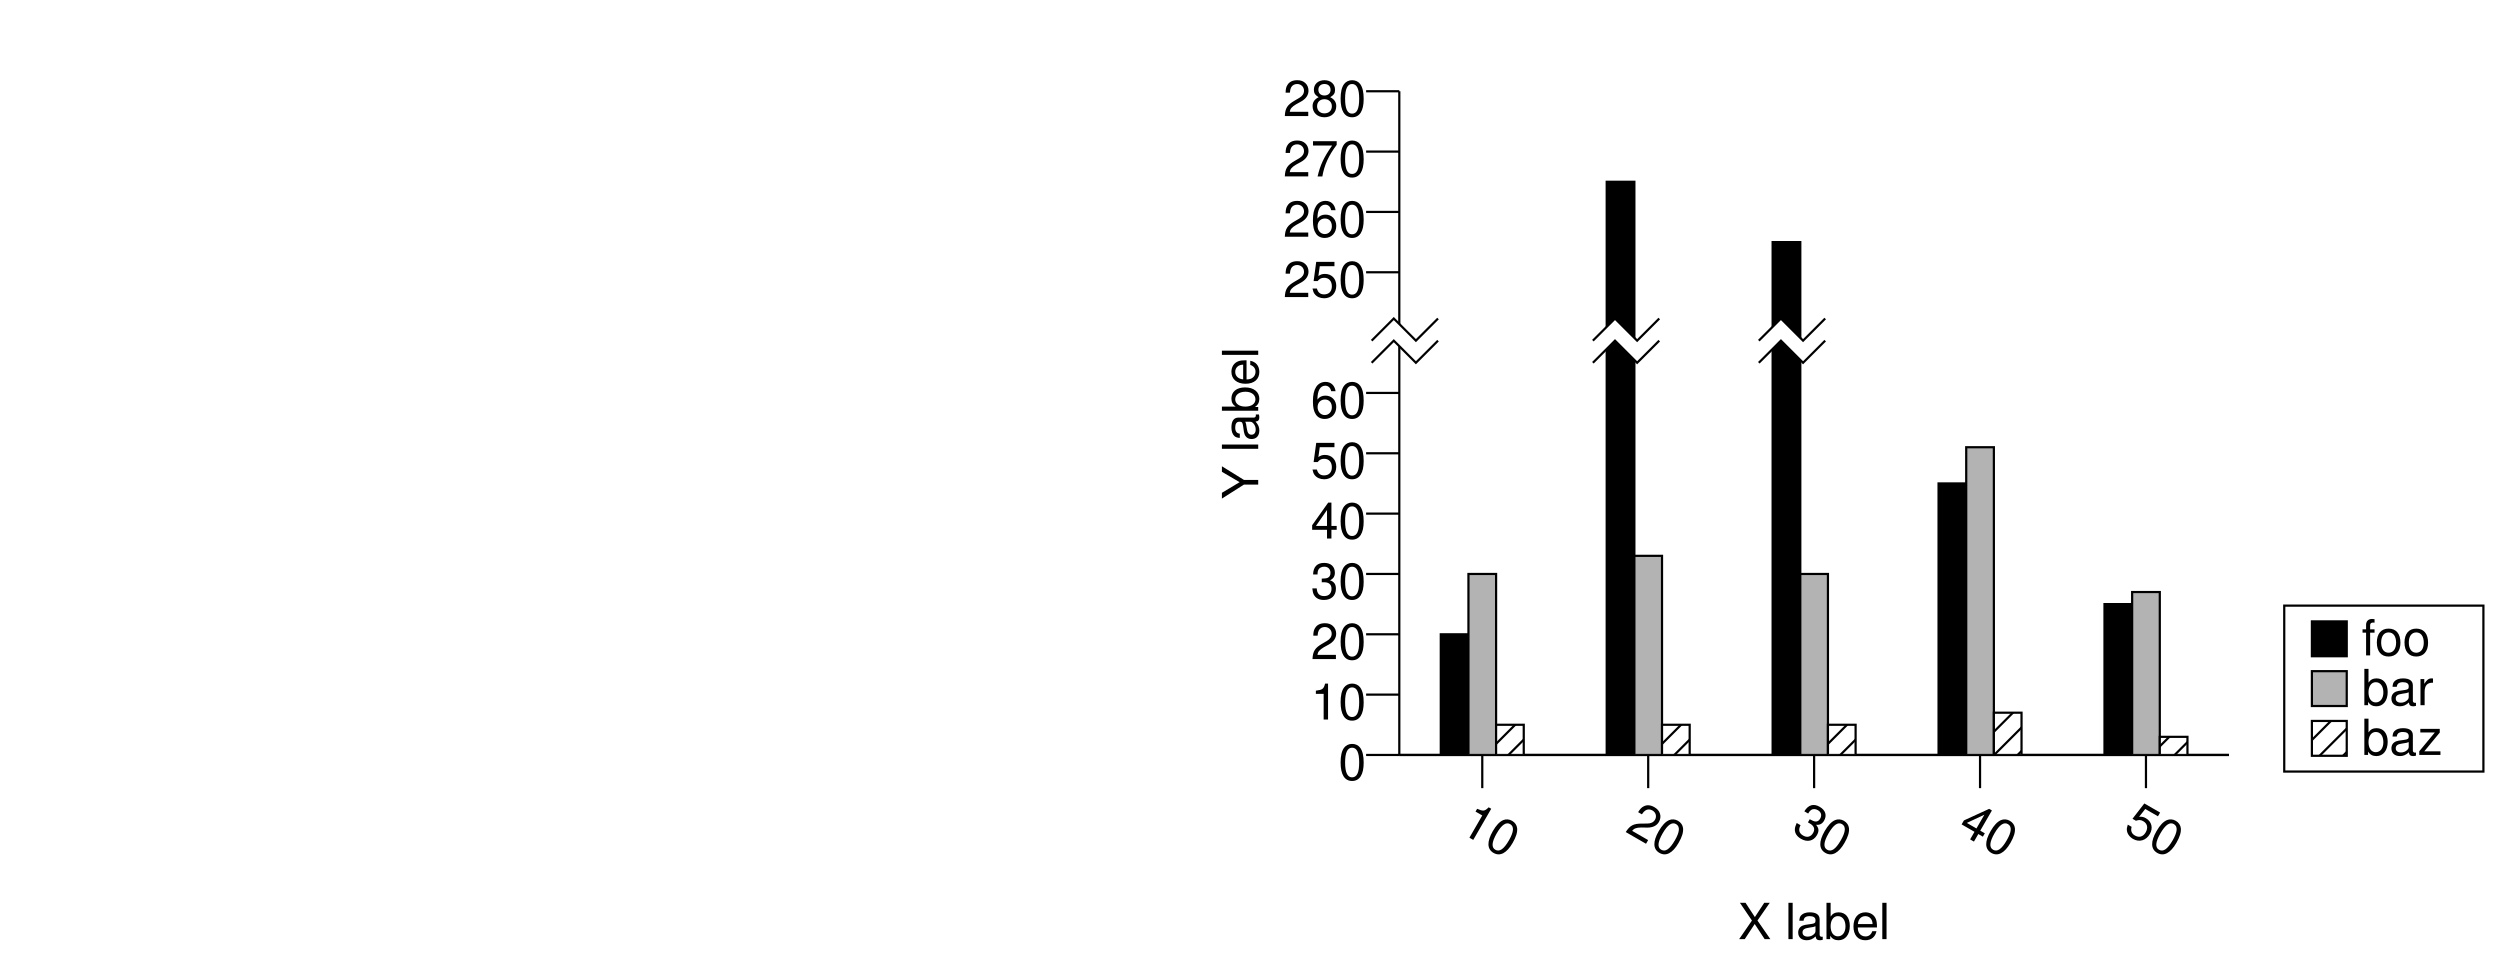
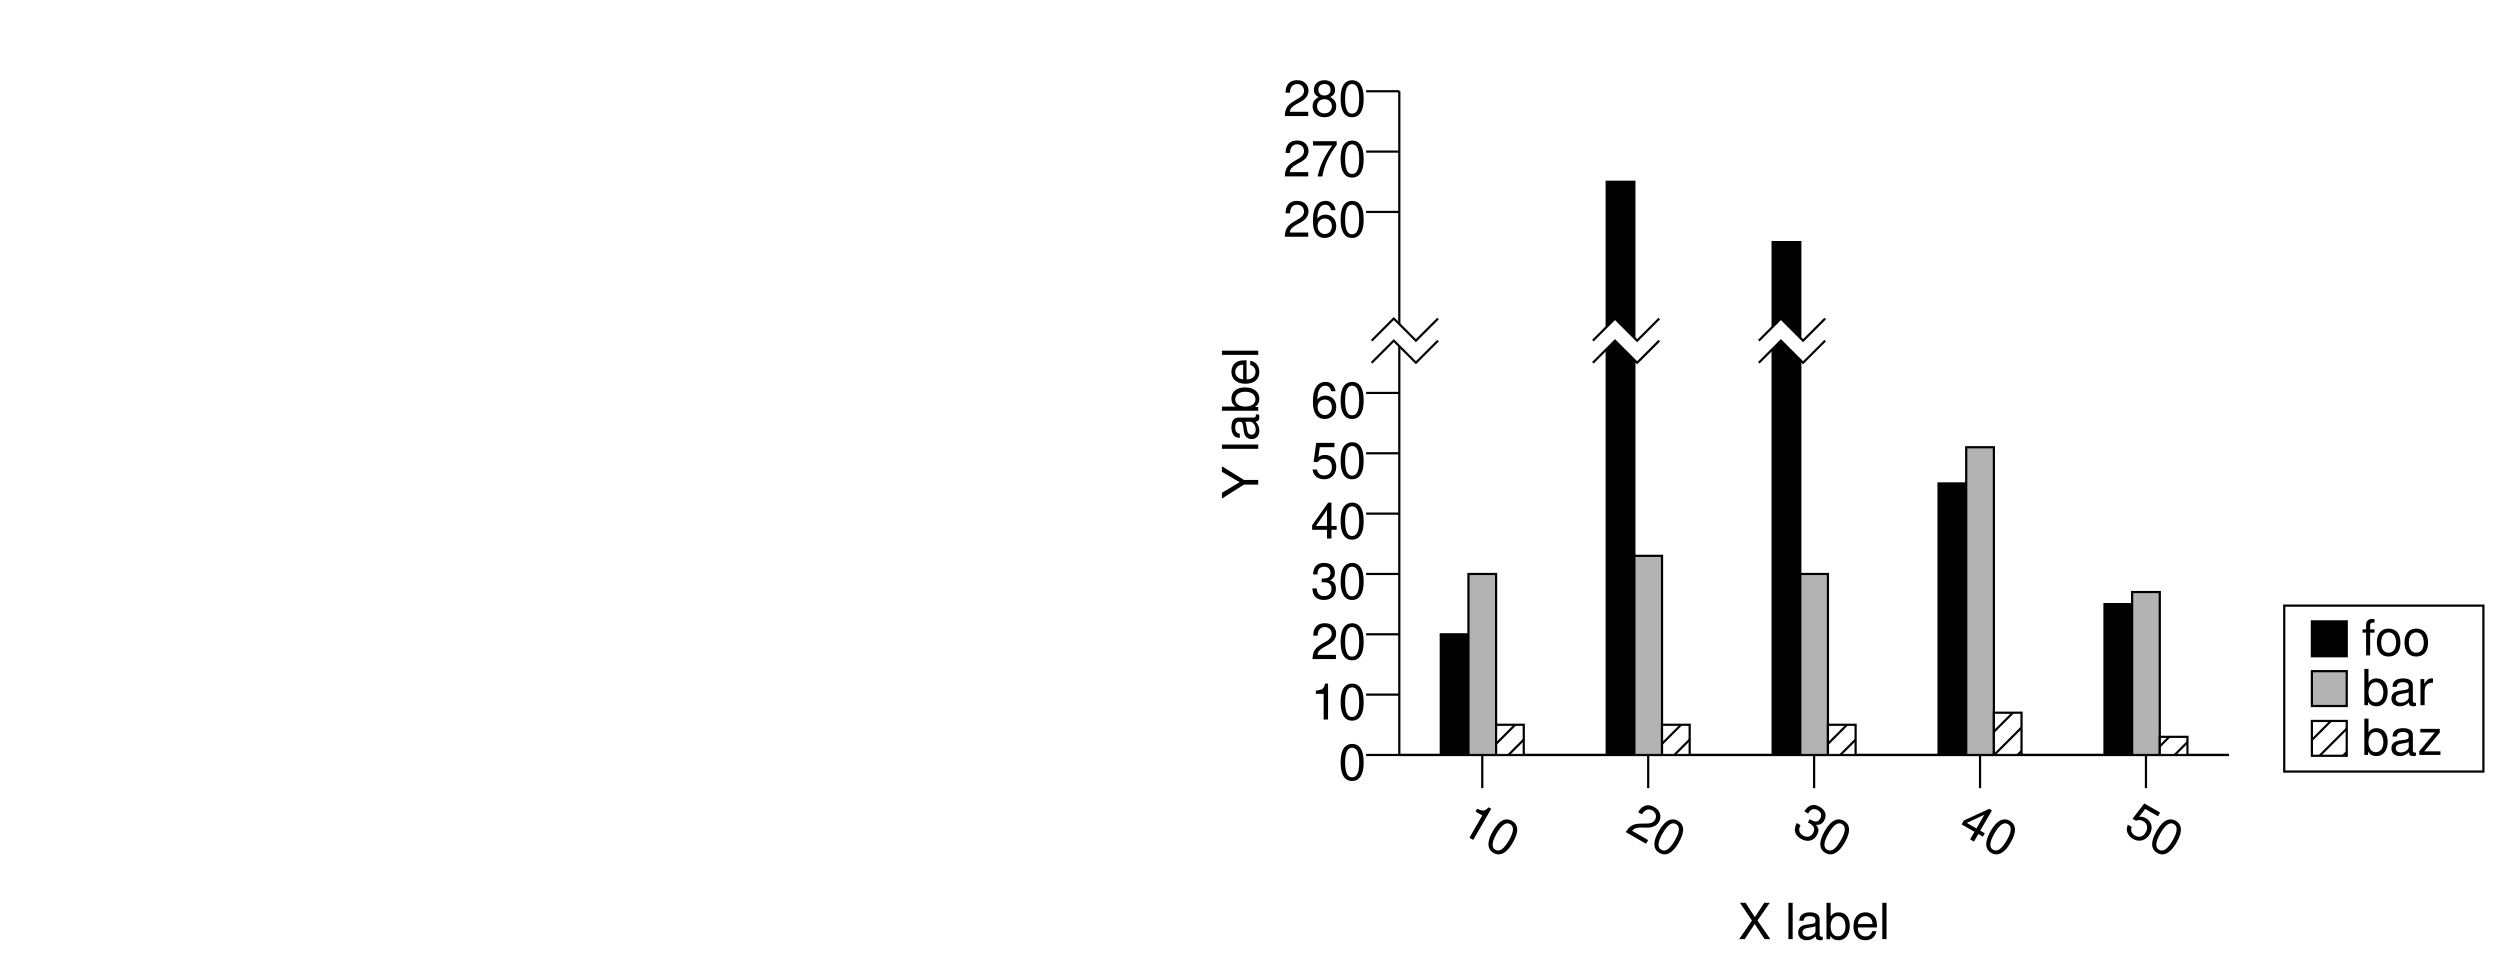
<svg xmlns="http://www.w3.org/2000/svg" viewBox="297 -436.5 452.01 172.798">
  <defs>
    <clipPath id="clip0">
      <path d="M 547 -297 L 547 -423 L 703 -423 L 703 -297 Z" />
    </clipPath>
    <clipPath id="clip1">
      <path d="M 550 -300 L 550 -420 L 700 -420 L 700 -300 Z" />
    </clipPath>
    <clipPath id="clip2">
      <path d="M 557.5 -300.0 L 557.5 -321.818 L 562.5 -321.818 L 562.5 -300.0 Z" />
    </clipPath>
    <clipPath id="clip3">
      <path d="M 587.5 -300.0 L 587.5 -403.636 L 592.5 -403.636 L 592.5 -300.0 Z" />
    </clipPath>
    <clipPath id="clip4">
      <path d="M 617.5 -300.0 L 617.5 -392.727 L 622.5 -392.727 L 622.5 -300.0 Z" />
    </clipPath>
    <clipPath id="clip5">
      <path d="M 647.5 -300.0 L 647.5 -349.091 L 652.5 -349.091 L 652.5 -300.0 Z" />
    </clipPath>
    <clipPath id="clip6">
      <path d="M 677.5 -300.0 L 677.5 -327.273 L 682.5 -327.273 L 682.5 -300.0 Z" />
    </clipPath>
    <clipPath id="clip7">
      <path d="M 550 -300 L 550 -420 L 700 -420 L 700 -300 Z" />
    </clipPath>
    <clipPath id="clip8">
      <path d="M 562.5 -300.0 L 562.5 -332.727 L 567.5 -332.727 L 567.5 -300.0 Z" />
    </clipPath>
    <clipPath id="clip9">
      <path d="M 592.5 -300.0 L 592.5 -336.0 L 597.5 -336.0 L 597.5 -300.0 Z" />
    </clipPath>
    <clipPath id="clip10">
      <path d="M 622.5 -300.0 L 622.5 -332.727 L 627.5 -332.727 L 627.5 -300.0 Z" />
    </clipPath>
    <clipPath id="clip11">
      <path d="M 652.5 -300.0 L 652.5 -355.636 L 657.5 -355.636 L 657.5 -300.0 Z" />
    </clipPath>
    <clipPath id="clip12">
      <path d="M 682.5 -300.0 L 682.5 -329.455 L 687.5 -329.455 L 687.5 -300.0 Z" />
    </clipPath>
    <clipPath id="clip13">
      <path d="M 550 -300 L 550 -420 L 700 -420 L 700 -300 Z" />
    </clipPath>
    <clipPath id="clip14">
      <path d="M 567.5 -300.0 L 567.5 -305.455 L 572.5 -305.455 L 572.5 -300.0 Z" />
    </clipPath>
    <clipPath id="clip15">
      <path d="M 597.5 -300.0 L 597.5 -305.455 L 602.5 -305.455 L 602.5 -300.0 Z" />
    </clipPath>
    <clipPath id="clip16">
      <path d="M 627.5 -300.0 L 627.5 -305.455 L 632.5 -305.455 L 632.5 -300.0 Z" />
    </clipPath>
    <clipPath id="clip17">
      <path d="M 657.5 -300.0 L 657.5 -307.636 L 662.5 -307.636 L 662.5 -300.0 Z" />
    </clipPath>
    <clipPath id="clip18">
      <path d="M 687.5 -300.0 L 687.5 -303.273 L 692.5 -303.273 L 692.5 -300.0 Z" />
    </clipPath>
    <clipPath id="clip19">
      <path d="M 710.0 -297 L 710.0 -327 L 746.01 -327 L 746.01 -297 Z" />
    </clipPath>
    <clipPath id="clip20">
      <path d="M 715.0 -317.85 L 715.0 -324.15 L 721.3 -324.15 L 721.3 -317.85 Z" />
    </clipPath>
    <clipPath id="clip21">
      <path d="M 715.0 -308.85 L 715.0 -315.15 L 721.3 -315.15 L 721.3 -308.85 Z" />
    </clipPath>
    <clipPath id="clip22">
      <path d="M 715.0 -299.85 L 715.0 -306.15 L 721.3 -306.15 L 721.3 -299.85 Z" />
    </clipPath>
    <clipPath id="clip23">
      <path d="M 545.0 -370.909 L 549.0 -374.909 L 553.0 -370.909 L 557.0 -374.909 L 557.0 -378.909 L 553.0 -374.909 L 549.0 -378.909 L 545.0 -374.909 Z" />
    </clipPath>
    <clipPath id="clip24">
      <path d="M 585.0 -370.909 L 589.0 -374.909 L 593.0 -370.909 L 597.0 -374.909 L 597.0 -378.909 L 593.0 -374.909 L 589.0 -378.909 L 585.0 -374.909 Z" />
    </clipPath>
    <clipPath id="clip25">
      <path d="M 615.0 -370.909 L 619.0 -374.909 L 623.0 -370.909 L 627.0 -374.909 L 627.0 -378.909 L 623.0 -374.909 L 619.0 -378.909 L 615.0 -374.909 Z" />
    </clipPath>
  </defs>
  <g style="stroke-linejoin:miter;font-size:9;font-family:Helvetica;fill:none;stroke-linecap:butt;stroke:rgb(0,0,0);font-stretch:normal;stroke-dasharray:none;font-weight:normal;font-style:normal;stroke-width:0.4;">
    <path d="M 550 -300 L 700 -300" />
    <path d="M 550 -300 L 700 -300" />
    <path d="M 565.0 -300 L 565.0 -294" />
    <text style="stroke:none;fill:rgb(0,0,0);" transform="rotate(30,560.666,-286.206)" x="560.666" y="-286.206">
      10
    </text>
    <path d="M 595.0 -300 L 595.0 -294" />
    <text style="stroke:none;fill:rgb(0,0,0);" transform="rotate(30,590.666,-286.206)" x="590.666" y="-286.206">
      20
    </text>
    <path d="M 625.0 -300 L 625.0 -294" />
    <text style="stroke:none;fill:rgb(0,0,0);" transform="rotate(30,620.666,-286.206)" x="620.666" y="-286.206">
      30
    </text>
    <path d="M 655.0 -300 L 655.0 -294" />
    <text style="stroke:none;fill:rgb(0,0,0);" transform="rotate(30,650.666,-286.206)" x="650.666" y="-286.206">
      40
    </text>
    <path d="M 685.0 -300 L 685.0 -294" />
    <text style="stroke:none;fill:rgb(0,0,0);" transform="rotate(30,680.666,-286.206)" x="680.666" y="-286.206">
      50
    </text>
    <text style="stroke:none;fill:rgb(0,0,0);" x="611.244" y="-266.702">
      X label
    </text>
    <path d="M 550 -300 L 550 -420" />
    <path d="M 550 -300.0 L 544 -300.0" />
    <text style="stroke:none;fill:rgb(0,0,0);" x="538.996" y="-295.5">
      0
    </text>
    <path d="M 550 -310.909 L 544 -310.909" />
    <text style="stroke:none;fill:rgb(0,0,0);" x="533.992" y="-306.409">
      10
    </text>
    <path d="M 550 -321.818 L 544 -321.818" />
    <text style="stroke:none;fill:rgb(0,0,0);" x="533.992" y="-317.318">
      20
    </text>
    <path d="M 550 -332.727 L 544 -332.727" />
    <text style="stroke:none;fill:rgb(0,0,0);" x="533.992" y="-328.227">
      30
    </text>
    <path d="M 550 -343.636 L 544 -343.636" />
    <text style="stroke:none;fill:rgb(0,0,0);" x="533.992" y="-339.136">
      40
    </text>
    <path d="M 550 -354.545 L 544 -354.545" />
    <text style="stroke:none;fill:rgb(0,0,0);" x="533.992" y="-350.045">
      50
    </text>
    <path d="M 550 -365.455 L 544 -365.455" />
    <text style="stroke:none;fill:rgb(0,0,0);" x="533.992" y="-360.955">
      60
-     </text>
-     <path d="M 550 -387.273 L 544 -387.273" />
-     <text style="stroke:none;fill:rgb(0,0,0);" x="528.988" y="-382.773">
-       250
    </text>
    <path d="M 550 -398.182 L 544 -398.182" />
    <text style="stroke:none;fill:rgb(0,0,0);" x="528.988" y="-393.682">
      260
    </text>
    <path d="M 550 -409.091 L 544 -409.091" />
    <text style="stroke:none;fill:rgb(0,0,0);" x="528.988" y="-404.591">
      270
    </text>
    <path d="M 550 -420.0 L 544 -420.0" />
    <text style="stroke:none;fill:rgb(0,0,0);" x="528.988" y="-415.5">
      280
    </text>
    <text style="stroke:none;fill:rgb(0,0,0);" transform="rotate(-90,524.488,-346.243)" x="524.488" y="-346.243">
      Y label
    </text>
    <g style="clip-path:url(#clip0);">
      <g style="clip-path:url(#clip1);">
        <g style="fill:rgb(0,0,0);clip-path:url(#clip2);">
          <path d="M 557.5 -300.0 L 557.5 -321.818 L 562.5 -321.818 L 562.5 -300.0 Z" style="stroke:none;" />
        </g>
        <g>
          <path d="M 557.5 -300.0 L 557.5 -321.818 L 562.5 -321.818 L 562.5 -300.0 Z" />
          <g style="fill:rgb(0,0,0);clip-path:url(#clip3);">
            <path d="M 587.5 -300.0 L 587.5 -403.636 L 592.5 -403.636 L 592.5 -300.0 Z" style="stroke:none;" />
          </g>
          <g>
            <path d="M 587.5 -300.0 L 587.5 -403.636 L 592.5 -403.636 L 592.5 -300.0 Z" />
            <g style="fill:rgb(0,0,0);clip-path:url(#clip4);">
              <path d="M 617.5 -300.0 L 617.5 -392.727 L 622.5 -392.727 L 622.5 -300.0 Z" style="stroke:none;" />
            </g>
            <g>
              <path d="M 617.5 -300.0 L 617.5 -392.727 L 622.5 -392.727 L 622.5 -300.0 Z" />
              <g style="fill:rgb(0,0,0);clip-path:url(#clip5);">
                <path d="M 647.5 -300.0 L 647.5 -349.091 L 652.5 -349.091 L 652.5 -300.0 Z" style="stroke:none;" />
              </g>
              <g>
                <path d="M 647.5 -300.0 L 647.5 -349.091 L 652.5 -349.091 L 652.5 -300.0 Z" />
                <g style="fill:rgb(0,0,0);clip-path:url(#clip6);">
                  <path d="M 677.5 -300.0 L 677.5 -327.273 L 682.5 -327.273 L 682.5 -300.0 Z" style="stroke:none;" />
                </g>
                <g>
                  <path d="M 677.5 -300.0 L 677.5 -327.273 L 682.5 -327.273 L 682.5 -300.0 Z" />
                </g>
              </g>
            </g>
          </g>
        </g>
      </g>
      <g style="clip-path:url(#clip7);">
        <g style="fill:rgb(179,179,179);clip-path:url(#clip8);">
          <path d="M 562.5 -300.0 L 562.5 -332.727 L 567.5 -332.727 L 567.5 -300.0 Z" style="stroke:none;" />
        </g>
        <g>
          <path d="M 562.5 -300.0 L 562.5 -332.727 L 567.5 -332.727 L 567.5 -300.0 Z" />
          <g style="fill:rgb(179,179,179);clip-path:url(#clip9);">
            <path d="M 592.5 -300.0 L 592.5 -336.0 L 597.5 -336.0 L 597.5 -300.0 Z" style="stroke:none;" />
          </g>
          <g>
            <path d="M 592.5 -300.0 L 592.5 -336.0 L 597.5 -336.0 L 597.5 -300.0 Z" />
            <g style="fill:rgb(179,179,179);clip-path:url(#clip10);">
              <path d="M 622.5 -300.0 L 622.5 -332.727 L 627.5 -332.727 L 627.5 -300.0 Z" style="stroke:none;" />
            </g>
            <g>
              <path d="M 622.5 -300.0 L 622.5 -332.727 L 627.5 -332.727 L 627.5 -300.0 Z" />
              <g style="fill:rgb(179,179,179);clip-path:url(#clip11);">
                <path d="M 652.5 -300.0 L 652.5 -355.636 L 657.5 -355.636 L 657.5 -300.0 Z" style="stroke:none;" />
              </g>
              <g>
                <path d="M 652.5 -300.0 L 652.5 -355.636 L 657.5 -355.636 L 657.5 -300.0 Z" />
                <g style="fill:rgb(179,179,179);clip-path:url(#clip12);">
                  <path d="M 682.5 -300.0 L 682.5 -329.455 L 687.5 -329.455 L 687.5 -300.0 Z" style="stroke:none;" />
                </g>
                <g>
                  <path d="M 682.5 -300.0 L 682.5 -329.455 L 687.5 -329.455 L 687.5 -300.0 Z" />
                </g>
              </g>
            </g>
          </g>
        </g>
      </g>
      <g style="clip-path:url(#clip13);">
        <g style="fill:rgb(255,255,255);clip-path:url(#clip14);">
          <path d="M 567.5 -300.0 L 567.5 -305.455 L 572.5 -305.455 L 572.5 -300.0 Z" style="stroke:none;" />
          <path d="M 560.845 -299.6 L 567.1 -305.855" style="stroke-linecap:square;fill:none;" />
          <path d="M 565.087 -299.6 L 571.342 -305.855" style="stroke-linecap:square;fill:none;" />
          <path d="M 569.329 -299.6 L 575.584 -305.855" style="stroke-linecap:square;fill:none;" />
        </g>
        <g>
          <path d="M 567.5 -300.0 L 567.5 -305.455 L 572.5 -305.455 L 572.5 -300.0 Z" />
          <g style="fill:rgb(255,255,255);clip-path:url(#clip15);">
            <path d="M 597.5 -300.0 L 597.5 -305.455 L 602.5 -305.455 L 602.5 -300.0 Z" style="stroke:none;" />
            <path d="M 590.845 -299.6 L 597.1 -305.855" style="stroke-linecap:square;fill:none;" />
            <path d="M 595.087 -299.6 L 601.342 -305.855" style="stroke-linecap:square;fill:none;" />
            <path d="M 599.329 -299.6 L 605.584 -305.855" style="stroke-linecap:square;fill:none;" />
          </g>
          <g>
            <path d="M 597.5 -300.0 L 597.5 -305.455 L 602.5 -305.455 L 602.5 -300.0 Z" />
            <g style="fill:rgb(255,255,255);clip-path:url(#clip16);">
              <path d="M 627.5 -300.0 L 627.5 -305.455 L 632.5 -305.455 L 632.5 -300.0 Z" style="stroke:none;" />
              <path d="M 620.845 -299.6 L 627.1 -305.855" style="stroke-linecap:square;fill:none;" />
              <path d="M 625.087 -299.6 L 631.342 -305.855" style="stroke-linecap:square;fill:none;" />
              <path d="M 629.329 -299.6 L 635.584 -305.855" style="stroke-linecap:square;fill:none;" />
            </g>
            <g>
              <path d="M 627.5 -300.0 L 627.5 -305.455 L 632.5 -305.455 L 632.5 -300.0 Z" />
              <g style="fill:rgb(255,255,255);clip-path:url(#clip17);">
                <path d="M 657.5 -300.0 L 657.5 -307.636 L 662.5 -307.636 L 662.5 -300.0 Z" style="stroke:none;" />
                <path d="M 648.664 -299.6 L 657.1 -308.036" style="stroke-linecap:square;fill:none;" />
                <path d="M 652.906 -299.6 L 661.342 -308.036" style="stroke-linecap:square;fill:none;" />
                <path d="M 657.148 -299.6 L 665.584 -308.036" style="stroke-linecap:square;fill:none;" />
                <path d="M 661.39 -299.6 L 669.826 -308.036" style="stroke-linecap:square;fill:none;" />
              </g>
              <g>
                <path d="M 657.5 -300.0 L 657.5 -307.636 L 662.5 -307.636 L 662.5 -300.0 Z" />
                <g style="fill:rgb(255,255,255);clip-path:url(#clip18);">
                  <path d="M 687.5 -300.0 L 687.5 -303.273 L 692.5 -303.273 L 692.5 -300.0 Z" style="stroke:none;" />
                  <path d="M 681.3 -299.6 L 687.1 -305.4" style="stroke-linecap:square;fill:none;" />
                  <path d="M 685.542 -299.6 L 691.342 -305.4" style="stroke-linecap:square;fill:none;" />
                  <path d="M 689.784 -299.6 L 695.584 -305.4" style="stroke-linecap:square;fill:none;" />
                </g>
                <g>
                  <path d="M 687.5 -300.0 L 687.5 -303.273 L 692.5 -303.273 L 692.5 -300.0 Z" />
                </g>
              </g>
            </g>
          </g>
        </g>
      </g>
    </g>
    <g style="fill:rgb(255,255,255);clip-path:url(#clip19);">
      <path d="M 710.0 -297 L 710.0 -327 L 746.01 -327 L 746.01 -297 Z" style="stroke:none;" />
    </g>
    <g>
      <path d="M 710.0 -297 L 710.0 -327 L 746.01 -327 L 746.01 -297 Z" />
      <g style="fill:rgb(0,0,0);clip-path:url(#clip20);">
        <path d="M 715.0 -317.85 L 715.0 -324.15 L 721.3 -324.15 L 721.3 -317.85 Z" style="stroke:none;" />
      </g>
      <g>
        <path d="M 715.0 -317.85 L 715.0 -324.15 L 721.3 -324.15 L 721.3 -317.85 Z" />
        <text style="stroke:none;fill:rgb(0,0,0);" x="724.0" y="-318.0">
          foo
        </text>
        <g style="fill:rgb(179,179,179);clip-path:url(#clip21);">
          <path d="M 715.0 -308.85 L 715.0 -315.15 L 721.3 -315.15 L 721.3 -308.85 Z" style="stroke:none;" />
        </g>
        <g>
          <path d="M 715.0 -308.85 L 715.0 -315.15 L 721.3 -315.15 L 721.3 -308.85 Z" />
          <text style="stroke:none;fill:rgb(0,0,0);" x="724.0" y="-309.0">
            bar
          </text>
          <g style="fill:rgb(255,255,255);clip-path:url(#clip22);">
            <path d="M 715.0 -299.85 L 715.0 -306.15 L 721.3 -306.15 L 721.3 -299.85 Z" style="stroke:none;" />
            <path d="M 707.5 -299.45 L 714.6 -306.55" style="stroke-linecap:square;fill:none;" />
            <path d="M 711.742 -299.45 L 718.842 -306.55" style="stroke-linecap:square;fill:none;" />
            <path d="M 715.984 -299.45 L 723.084 -306.55" style="stroke-linecap:square;fill:none;" />
            <path d="M 720.226 -299.45 L 727.326 -306.55" style="stroke-linecap:square;fill:none;" />
          </g>
          <g>
            <path d="M 715.0 -299.85 L 715.0 -306.15 L 721.3 -306.15 L 721.3 -299.85 Z" />
            <text style="stroke:none;fill:rgb(0,0,0);" x="724.0" y="-300.0">
              baz
            </text>
            <g style="fill:rgb(255,255,255);clip-path:url(#clip23);">
              <path d="M 545.0 -370.909 L 545.0 -378.909 L 557.0 -378.909 L 557.0 -370.909 Z" style="stroke:none;" />
            </g>
            <path d="M 545.0 -370.909 L 549.0 -374.909 L 553.0 -370.909 L 557.0 -374.909" />
            <path d="M 557.0 -378.909 L 553.0 -374.909 L 549.0 -378.909 L 545.0 -374.909" />
            <g style="fill:rgb(255,255,255);clip-path:url(#clip24);">
              <path d="M 585.0 -370.909 L 585.0 -378.909 L 597.0 -378.909 L 597.0 -370.909 Z" style="stroke:none;" />
            </g>
            <path d="M 585.0 -370.909 L 589.0 -374.909 L 593.0 -370.909 L 597.0 -374.909" />
            <path d="M 597.0 -378.909 L 593.0 -374.909 L 589.0 -378.909 L 585.0 -374.909" />
            <g style="fill:rgb(255,255,255);clip-path:url(#clip25);">
              <path d="M 615.0 -370.909 L 615.0 -378.909 L 627.0 -378.909 L 627.0 -370.909 Z" style="stroke:none;" />
            </g>
            <path d="M 615.0 -370.909 L 619.0 -374.909 L 623.0 -370.909 L 627.0 -374.909" />
            <path d="M 627.0 -378.909 L 623.0 -374.909 L 619.0 -378.909 L 615.0 -374.909" />
          </g>
        </g>
      </g>
    </g>
  </g>
</svg>
